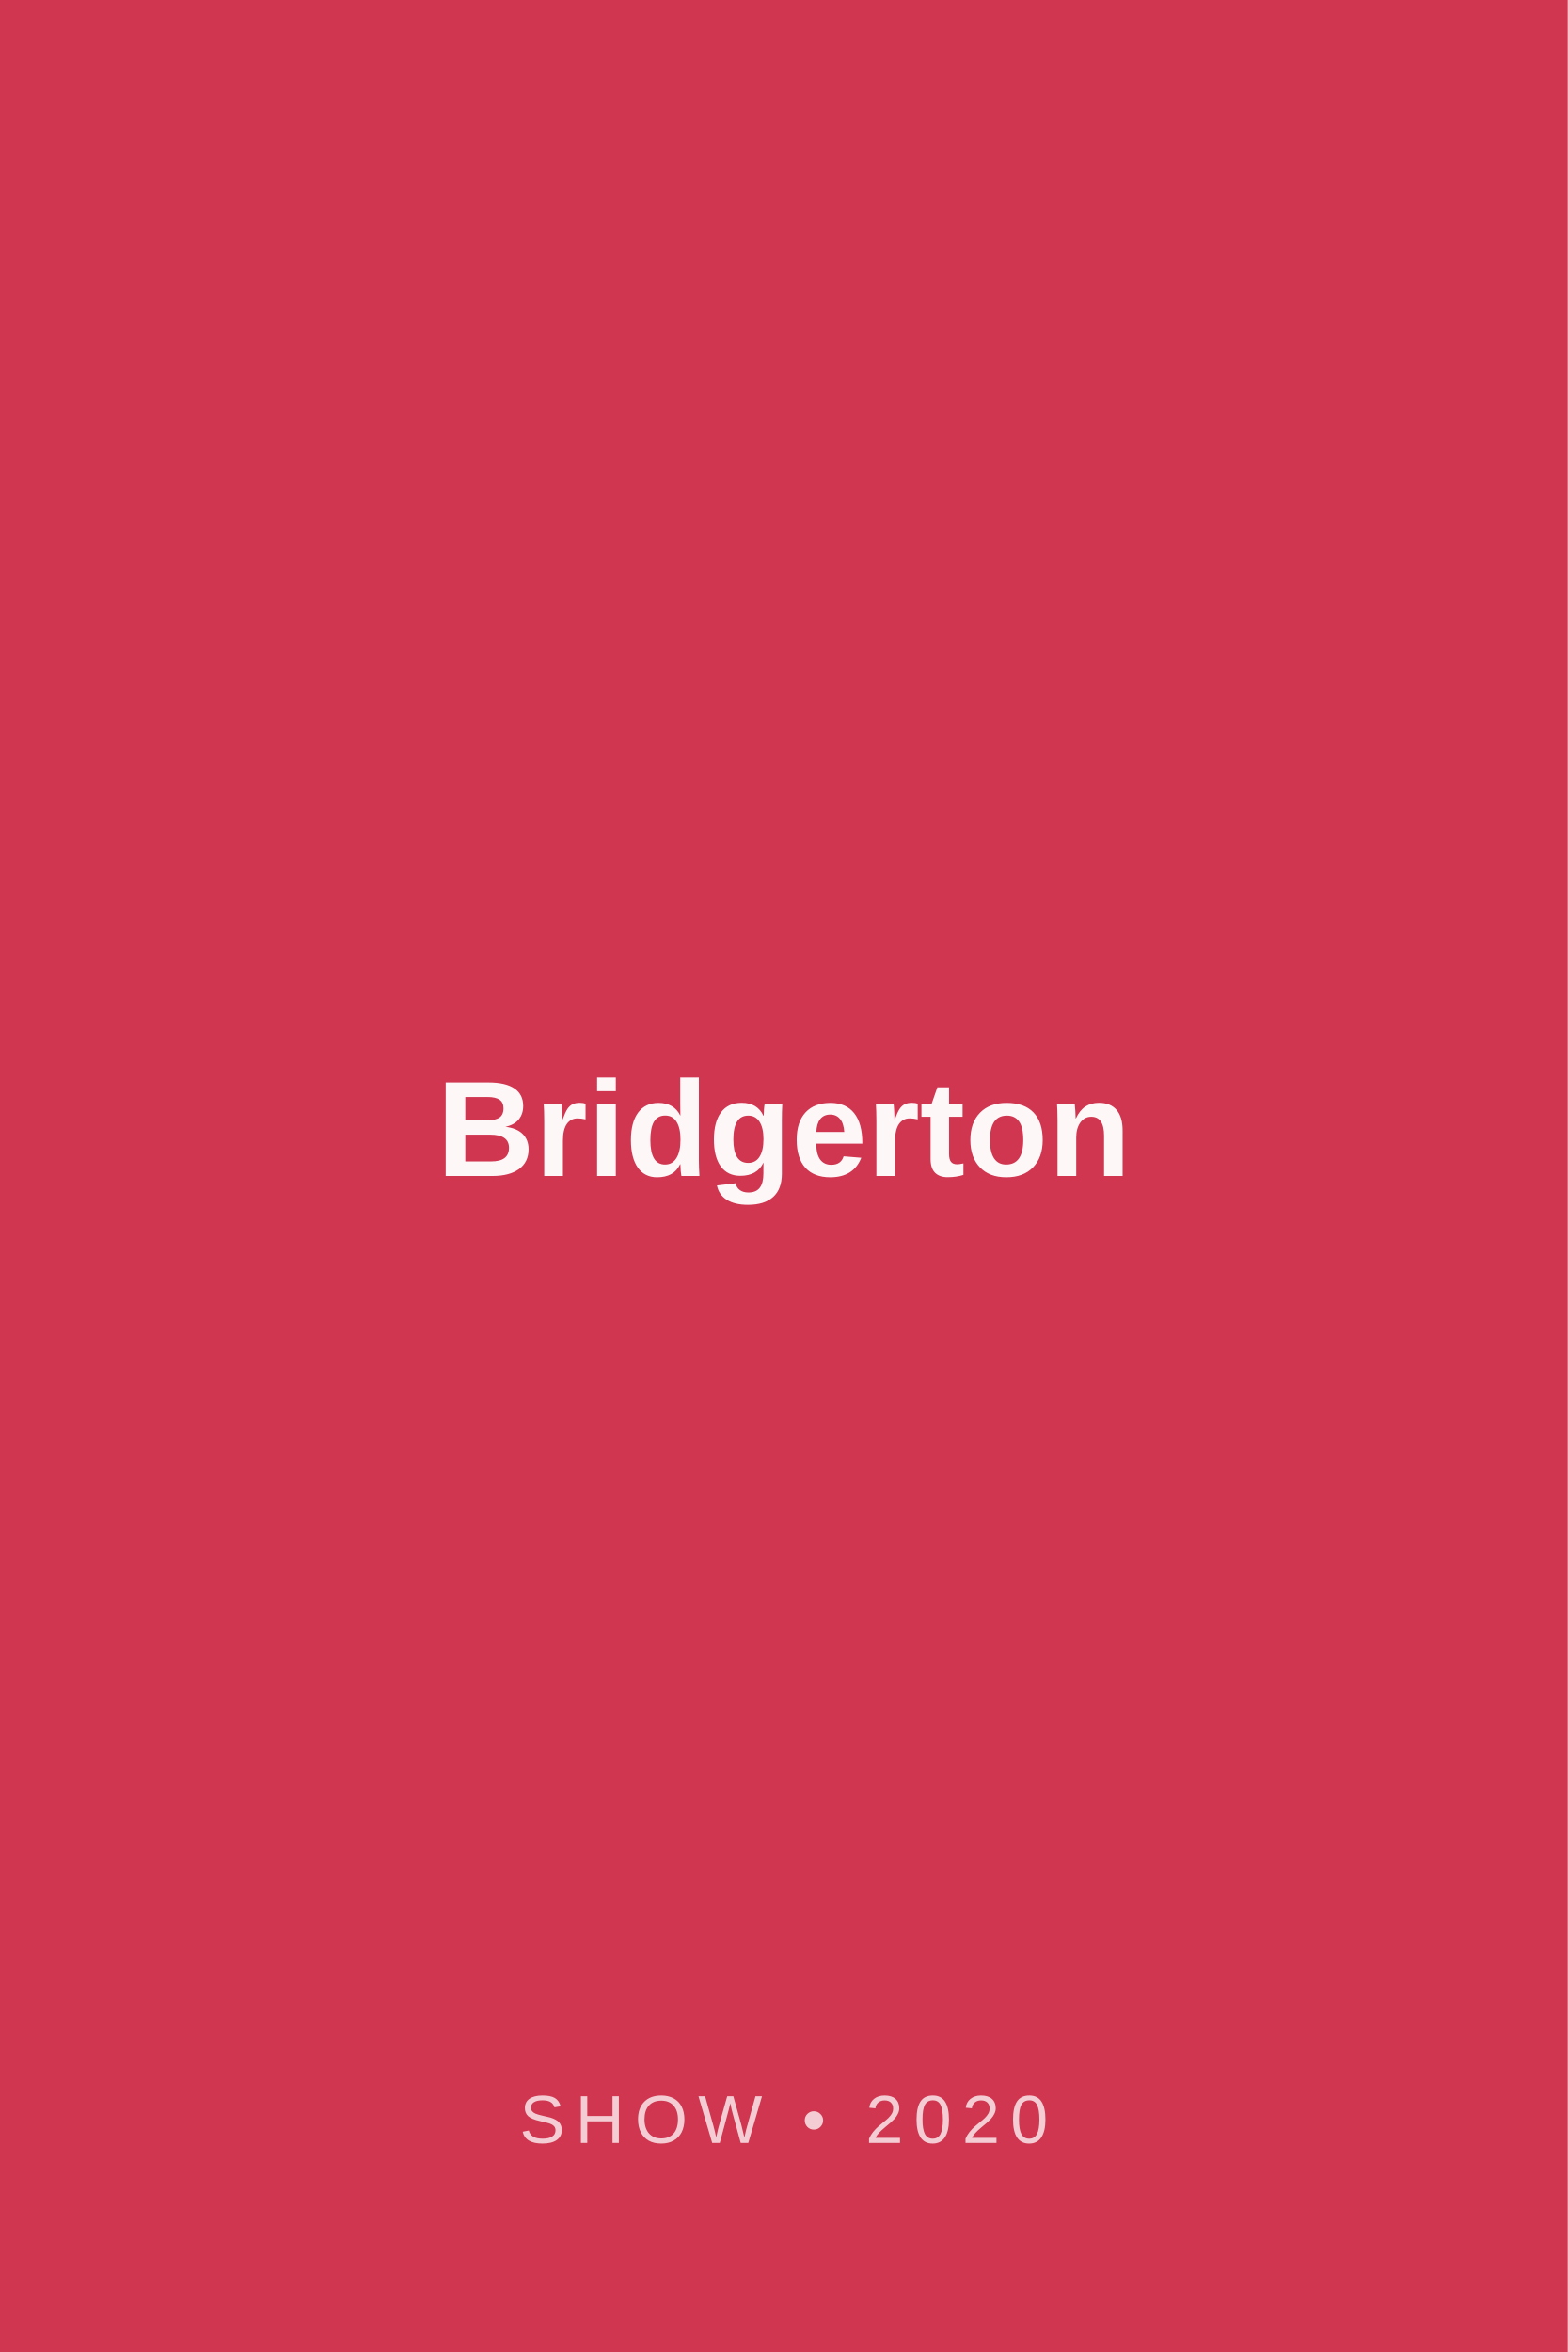
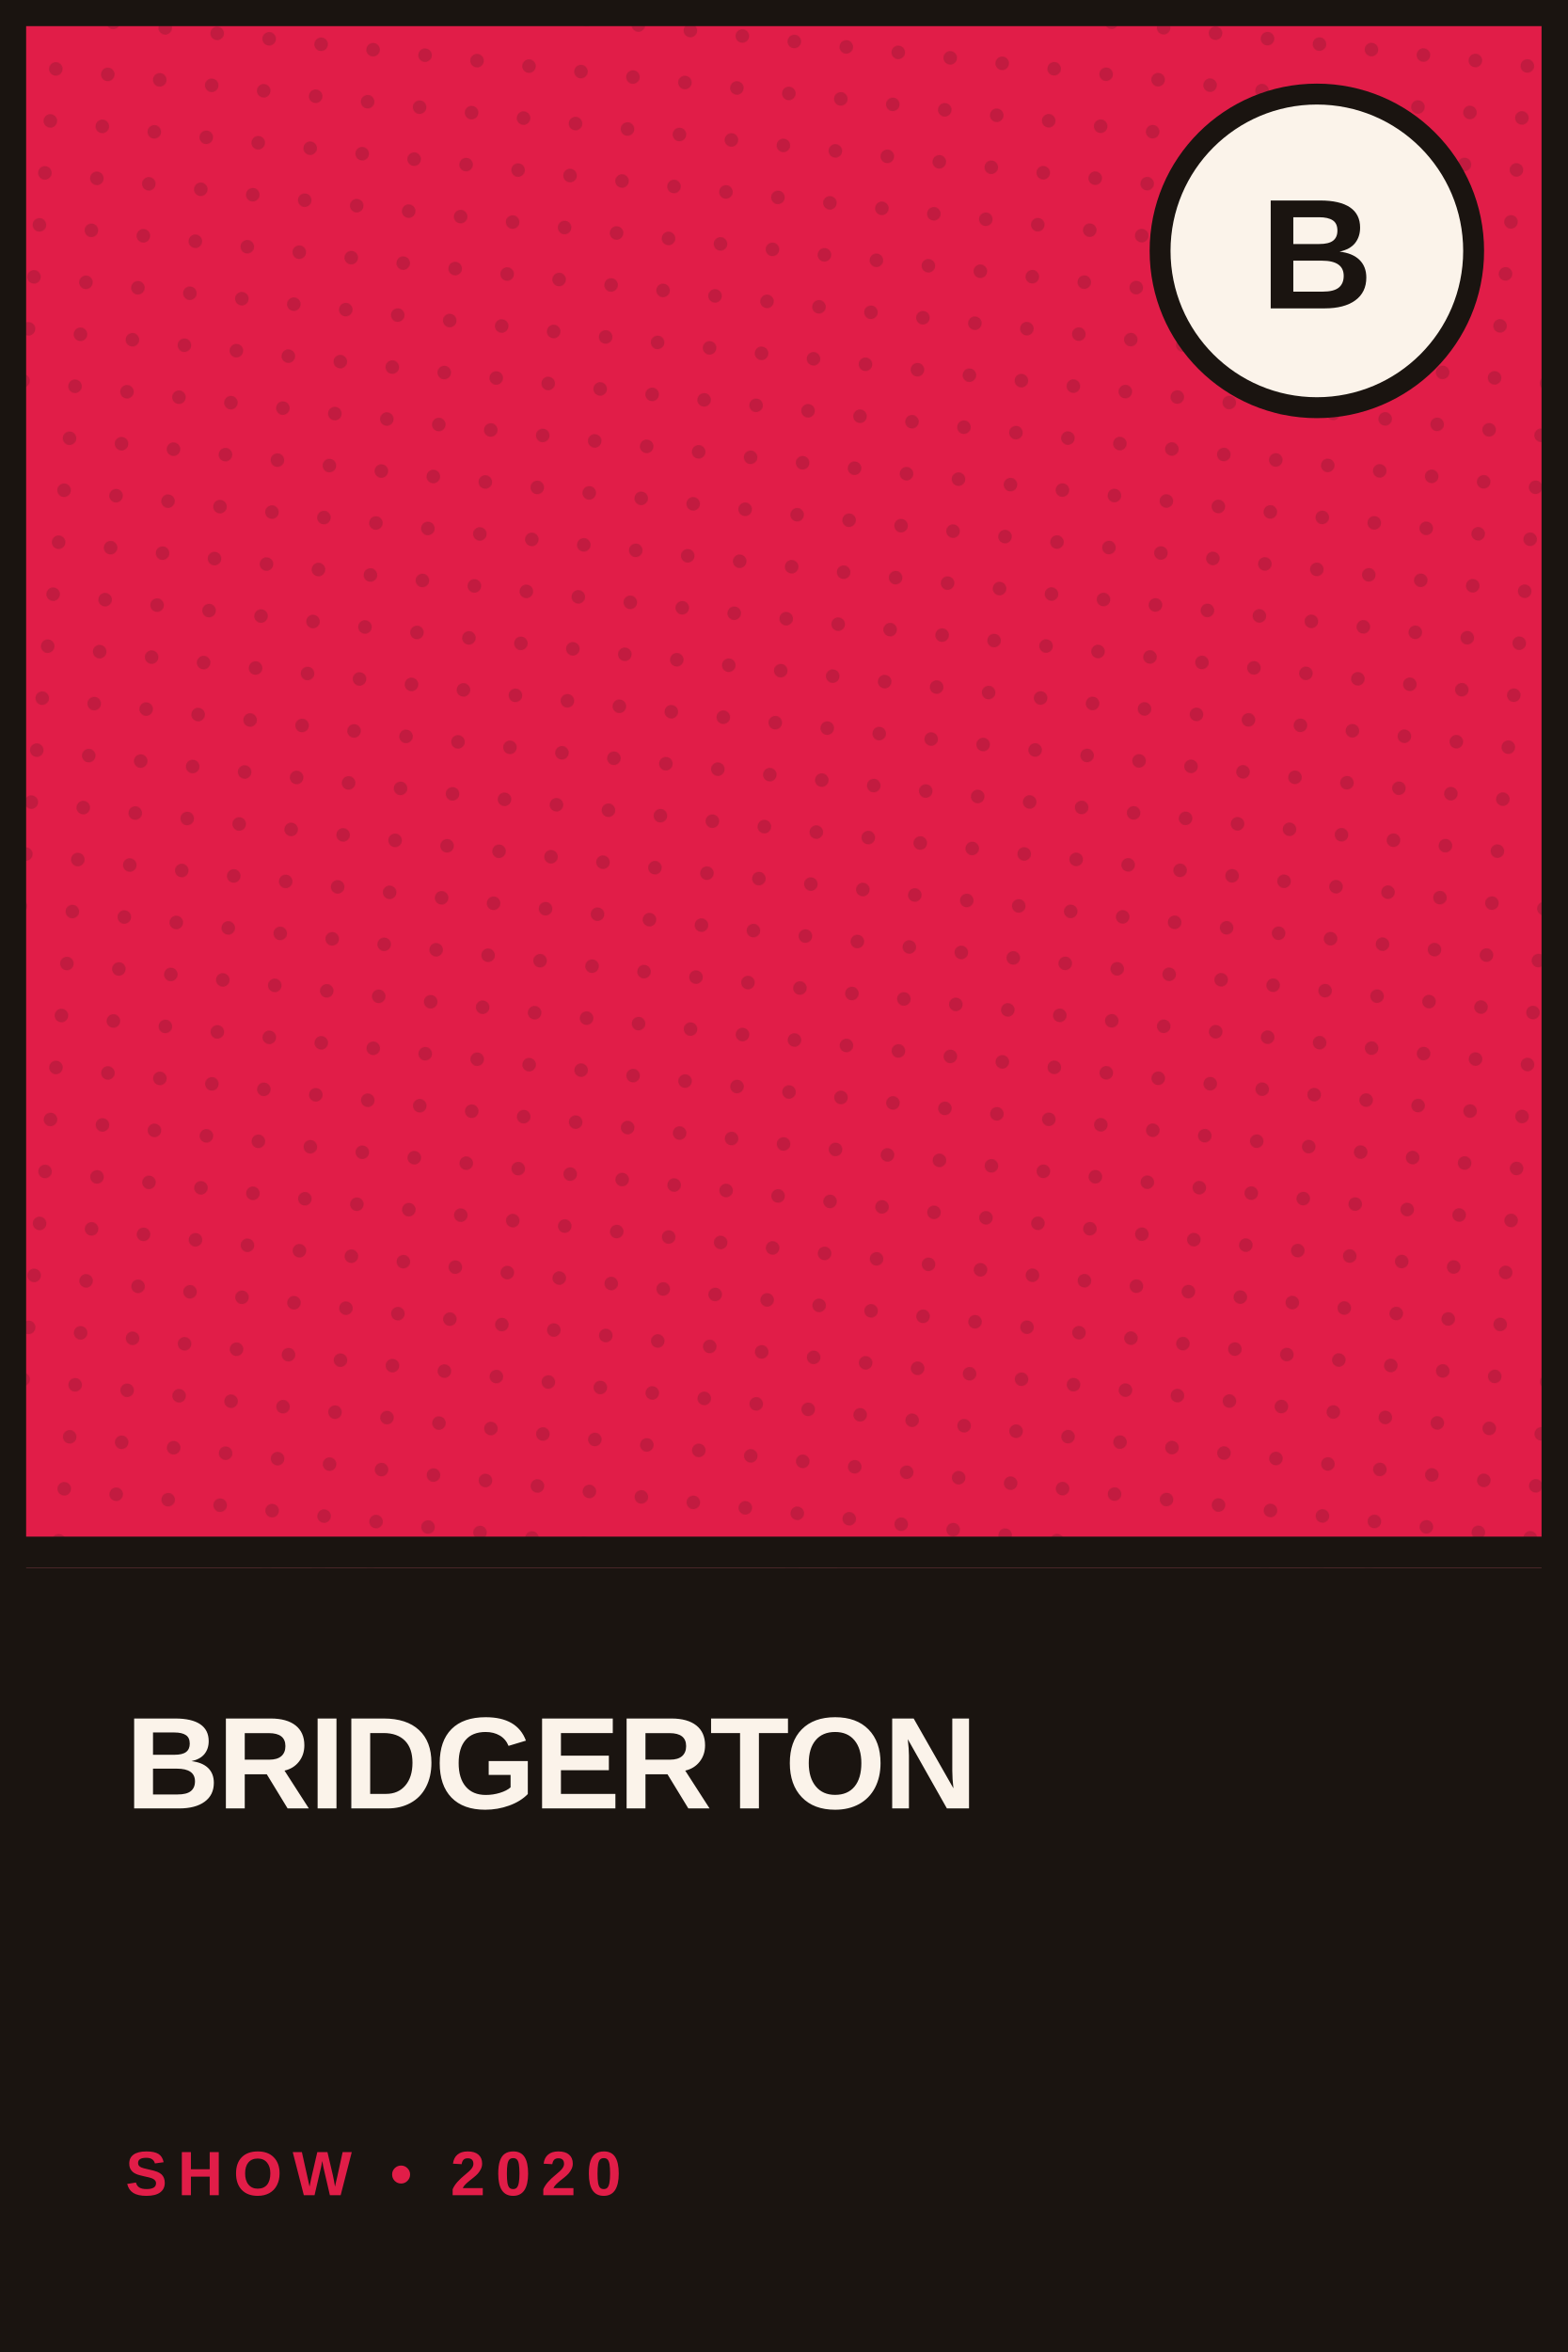
<svg xmlns="http://www.w3.org/2000/svg" viewBox="0 0 300 450">
  <defs>
-     <linearGradient id="g" gradientTransform="rotate(254)">
-       <stop offset="0%" stop-color="#f43f5e" />
-       <stop offset="100%" stop-color="#7c2d92" />
-     </linearGradient>
+     <pattern id="dots-bridgerton" width="10" height="10" patternUnits="userSpaceOnUse" patternTransform="rotate(6)">
+       <circle cx="2" cy="2" r="1.3" fill="#1a1410" opacity="0.16" />
+     </pattern>
  </defs>
-   <rect width="300" height="450" fill="url(#g)" />
-   <rect width="300" height="450" fill="black" opacity="0.15" />
-   <text x="150" y="225" text-anchor="middle" font-family="'Segoe UI', Arial, sans-serif" font-size="26" font-weight="700" fill="white" opacity="0.96">Bridgerton</text>
-   <text x="150" y="410" text-anchor="middle" font-family="'Segoe UI', Arial, sans-serif" font-size="13" letter-spacing="2" fill="white" opacity="0.75">SHOW • 2020</text>
+   <rect width="300" height="450" fill="#fbf3ea" />
+   <rect width="300" height="300" fill="#e11d48" />
+   <rect width="300" height="300" fill="url(#dots-bridgerton)" />
+   <rect x="0" y="294" width="300" height="6" fill="#1a1410" />
+   <rect width="300" height="450" fill="none" stroke="#1a1410" stroke-width="10" />
+   <circle cx="252" cy="48" r="30" fill="#fbf3ea" stroke="#1a1410" stroke-width="4" />
+   <text x="252" y="59" text-anchor="middle" font-family="'Segoe UI', Arial, sans-serif" font-size="30" font-weight="900" fill="#1a1410">B</text>
+   <rect width="300" height="150" y="300" fill="#1a1410" />
+   <text x="24" y="346" font-family="'Segoe UI', Arial, sans-serif" font-size="25" font-weight="900" letter-spacing="-0.5" fill="#fbf3ea">BRIDGERTON</text>
+   <text x="24" y="420" font-family="'Segoe UI', Arial, sans-serif" font-size="12" font-weight="700" letter-spacing="2" fill="#e11d48">SHOW • 2020</text>
</svg>
